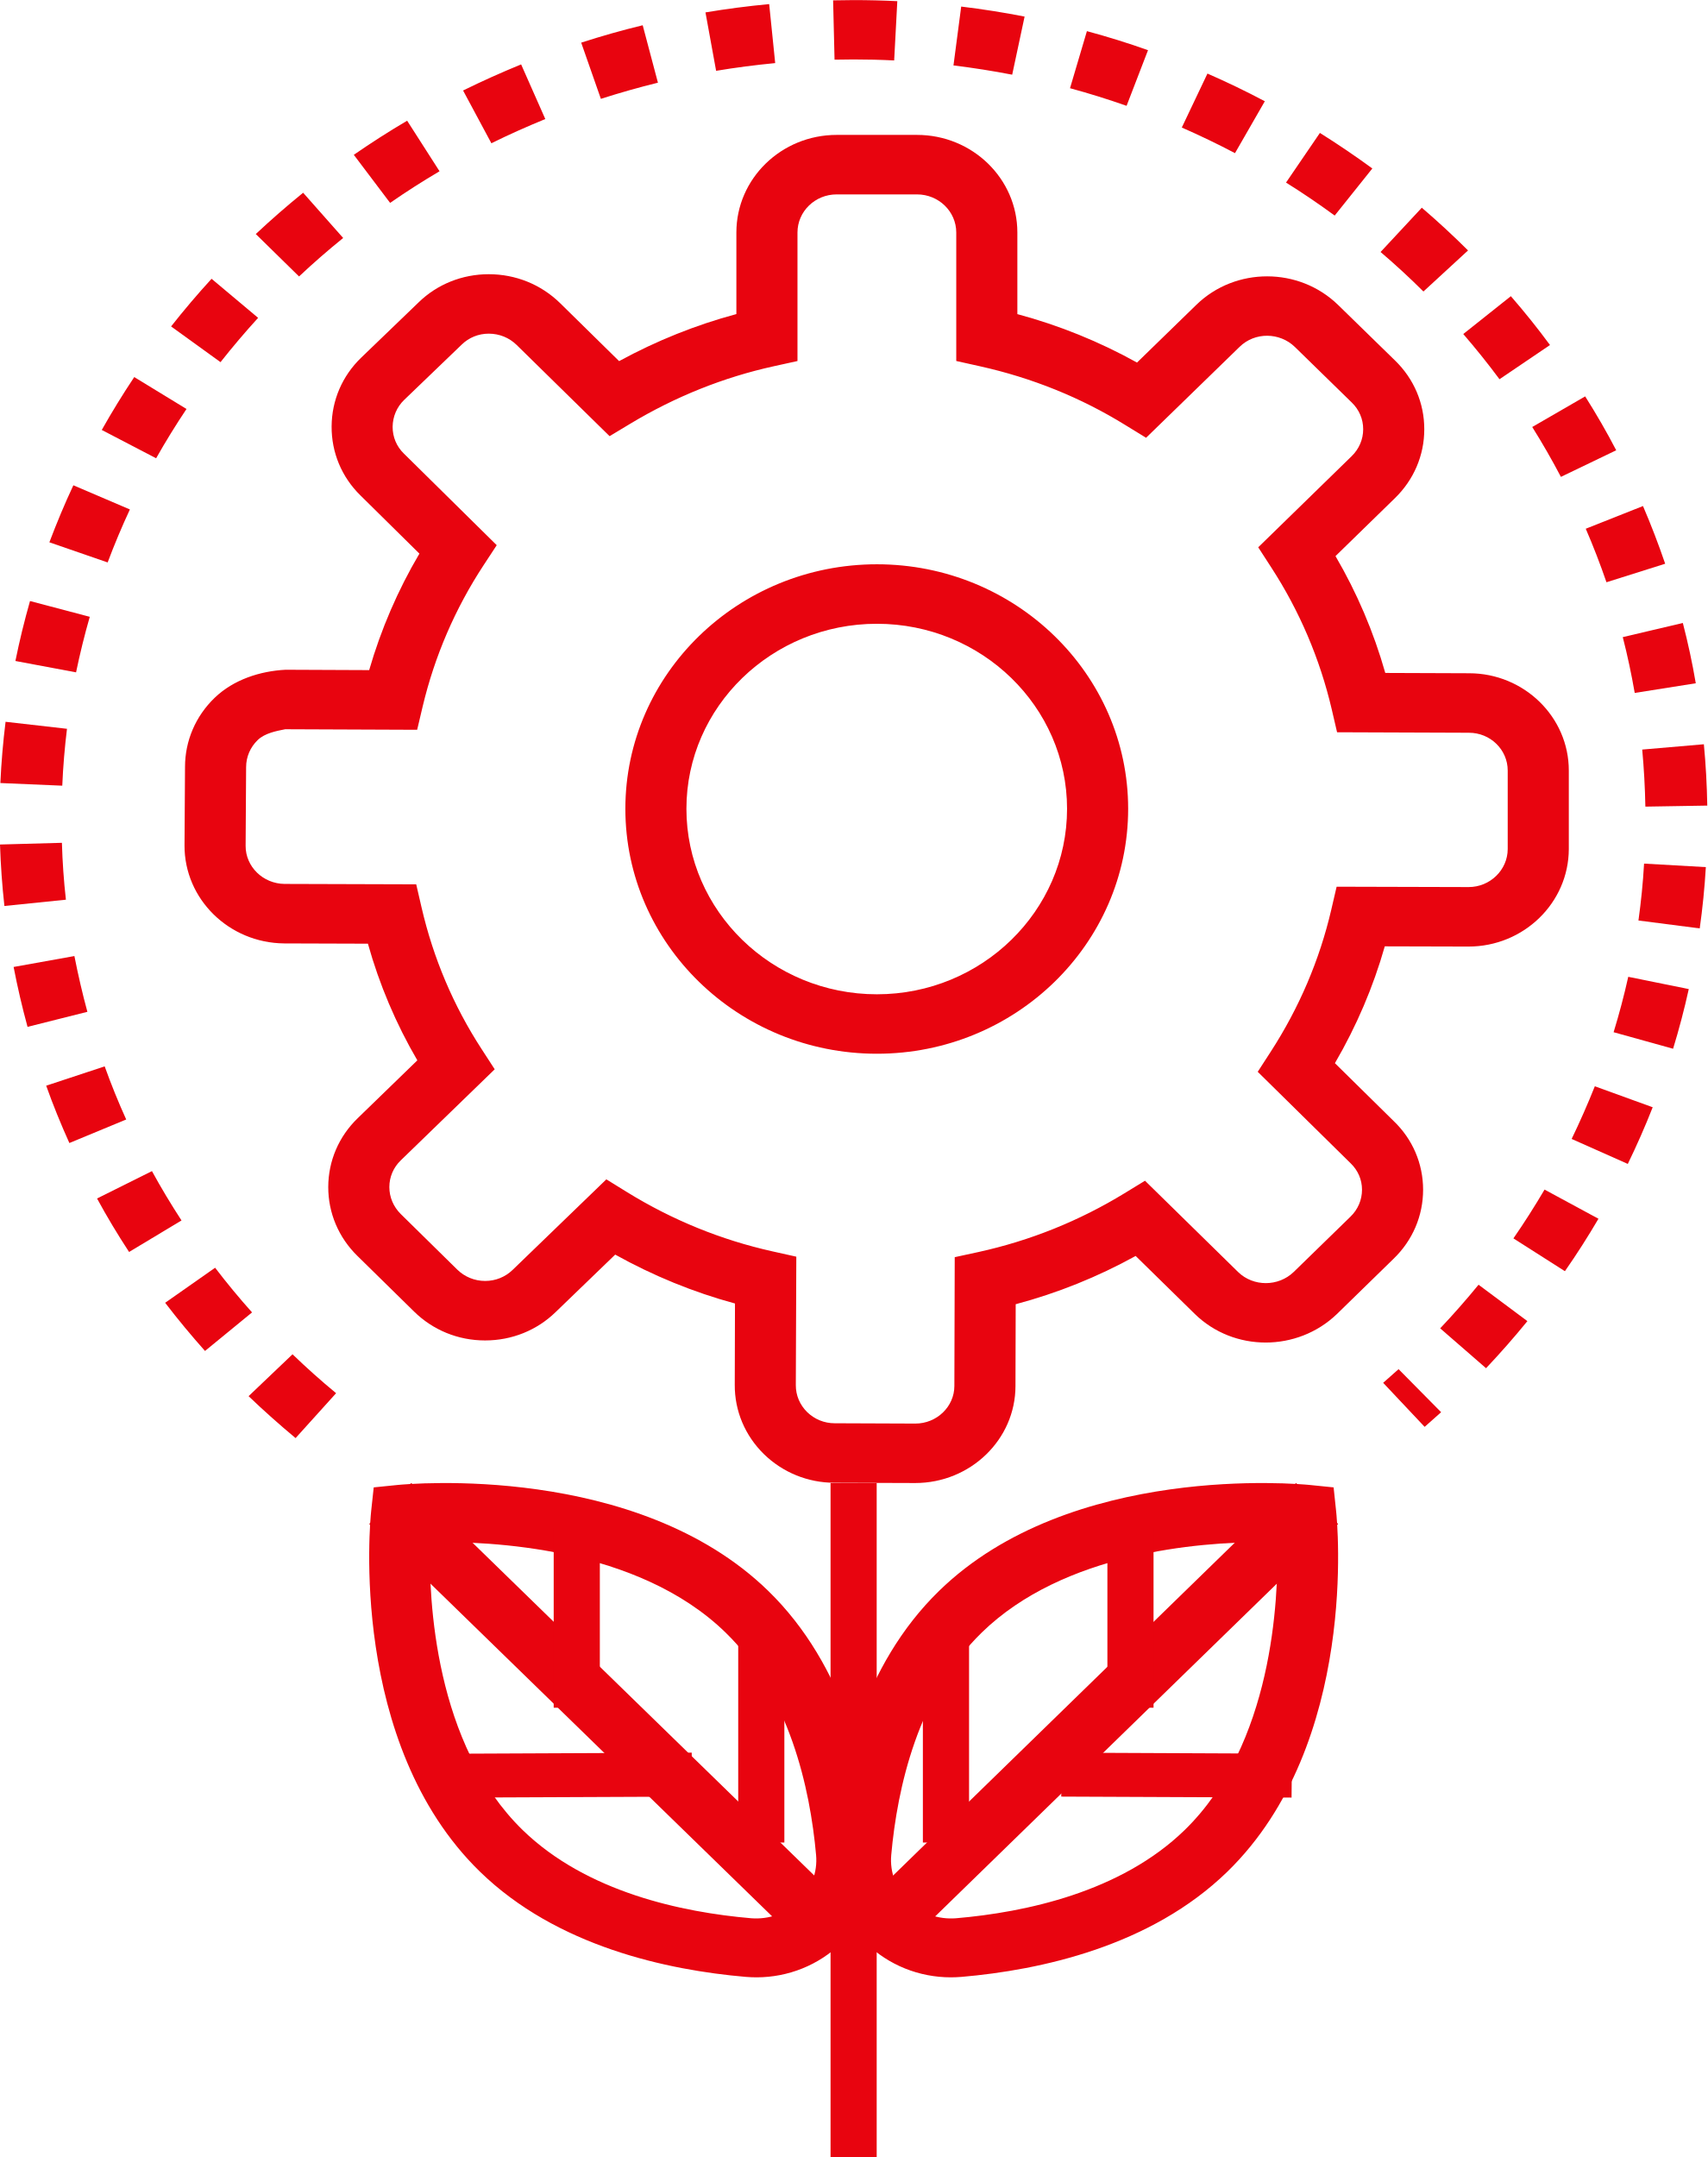
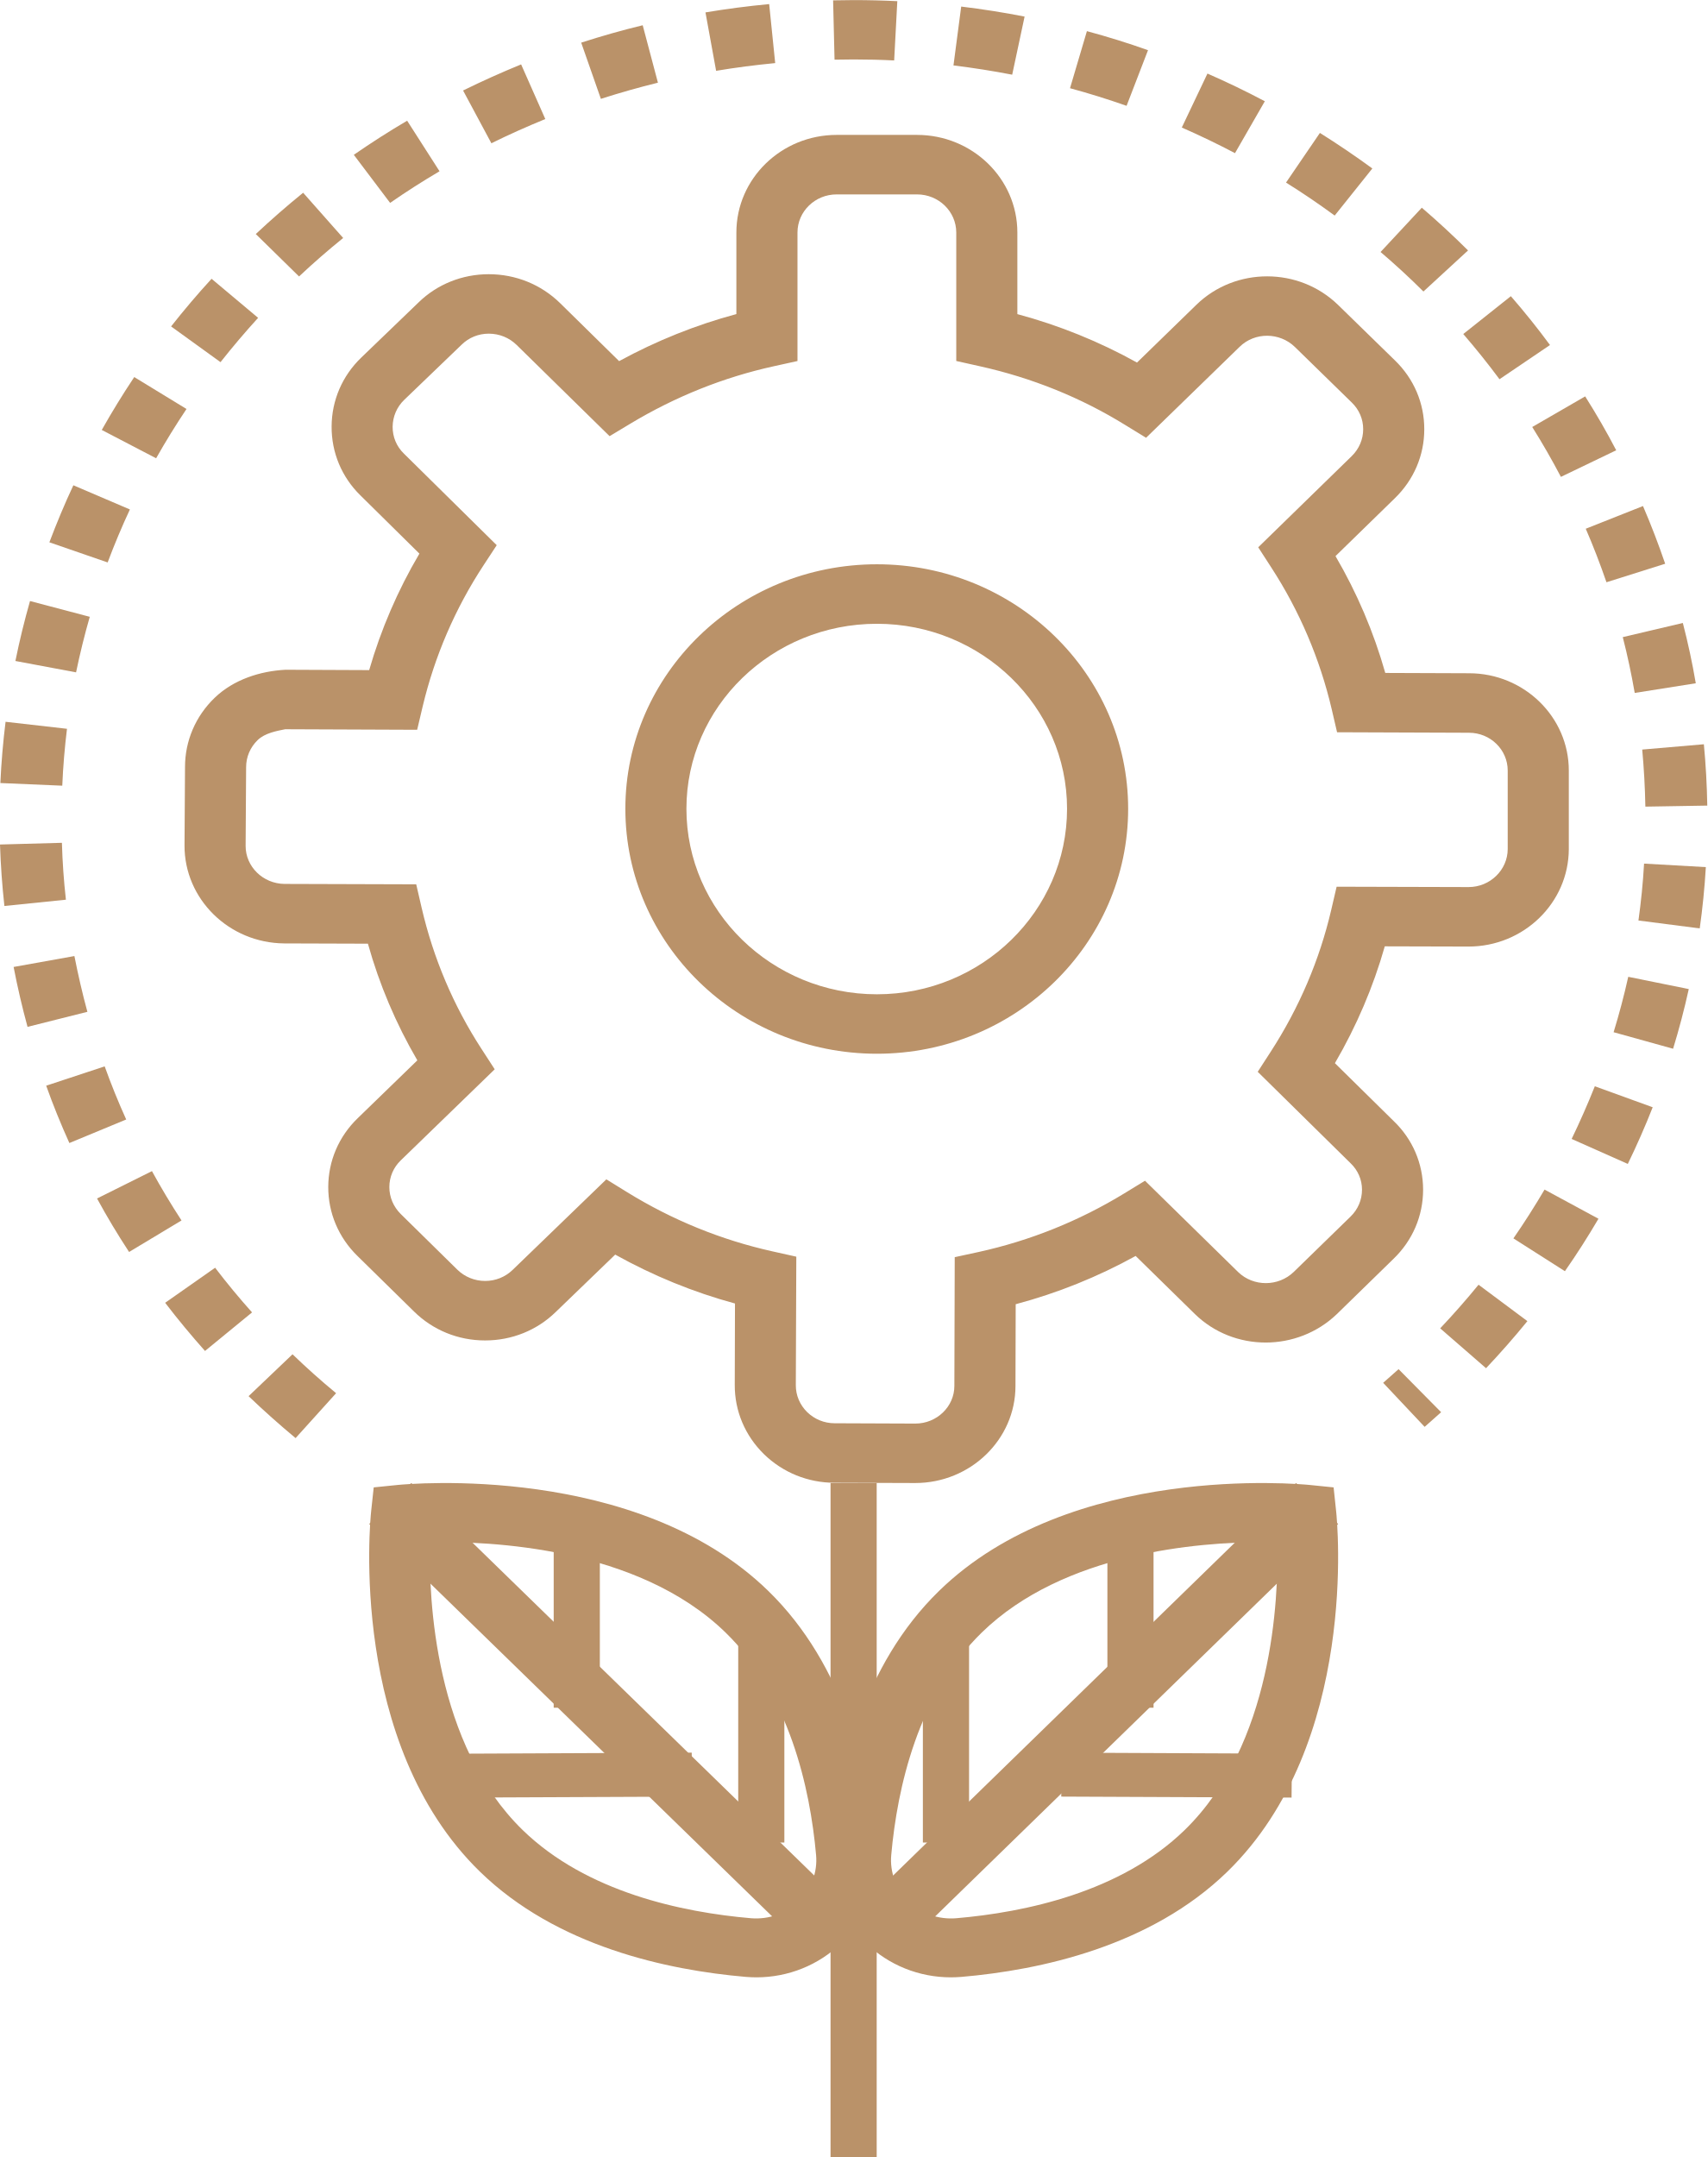
<svg xmlns="http://www.w3.org/2000/svg" width="38" height="48" viewBox="0 0 38 48" fill="none">
-   <path d="M19.902 1.345C19.6 1.33 19.3 1.323 18.997 1.323L18.575 1.328L18.543 0.008L18.999 0.002C19.323 0.002 19.65 0.01 19.972 0.026L19.902 1.345ZM15.939 1.576L15.702 0.276C16.168 0.198 16.641 0.136 17.12 0.091L17.254 1.404C16.81 1.447 16.373 1.503 15.939 1.576ZM22.529 1.662C22.099 1.579 21.664 1.51 21.222 1.456L21.394 0.146C21.871 0.204 22.342 0.278 22.805 0.369L22.529 1.662ZM13.374 2.2L12.936 0.949C13.385 0.804 13.841 0.674 14.305 0.562L14.644 1.84C14.214 1.946 13.791 2.066 13.374 2.2ZM25.075 2.355C24.663 2.21 24.244 2.079 23.816 1.963L24.192 0.693C24.654 0.818 25.108 0.958 25.552 1.117L25.075 2.355ZM10.937 3.188L10.307 2.014C10.729 1.806 11.16 1.613 11.599 1.433L12.137 2.649C11.73 2.816 11.329 2.994 10.937 3.188ZM27.488 3.408C27.102 3.205 26.708 3.015 26.304 2.838L26.875 1.637C27.31 1.827 27.737 2.033 28.152 2.253L27.488 3.408ZM8.683 4.515L7.875 3.445C8.26 3.179 8.656 2.925 9.062 2.686L9.783 3.811C9.407 4.033 9.039 4.268 8.683 4.515ZM29.707 4.797C29.356 4.54 28.995 4.294 28.624 4.063L29.378 2.958C29.777 3.208 30.166 3.472 30.545 3.749L29.707 4.797ZM6.656 6.152L5.693 5.208C6.033 4.89 6.386 4.582 6.747 4.289L7.638 5.296C7.301 5.569 6.971 5.855 6.656 6.152ZM31.682 6.487C31.376 6.182 31.058 5.889 30.728 5.608L31.646 4.622C32.001 4.927 32.344 5.243 32.675 5.573L31.682 6.487ZM4.908 8.059L3.808 7.264C4.096 6.899 4.396 6.545 4.709 6.204L5.745 7.073C5.455 7.391 5.175 7.721 4.908 8.059ZM33.375 8.439C33.12 8.095 32.851 7.76 32.569 7.433L33.628 6.591C33.933 6.942 34.224 7.304 34.499 7.678L33.375 8.439ZM3.475 10.198L2.265 9.568C2.491 9.167 2.733 8.773 2.988 8.391L4.151 9.101C3.913 9.457 3.687 9.823 3.475 10.198ZM34.742 10.612C34.543 10.233 34.331 9.864 34.104 9.502L35.282 8.821C35.528 9.21 35.76 9.61 35.973 10.02L34.742 10.612ZM2.396 12.516L1.099 12.068C1.262 11.638 1.438 11.214 1.633 10.799L2.891 11.337C2.711 11.723 2.546 12.116 2.396 12.516ZM35.756 12.957C35.617 12.553 35.464 12.156 35.295 11.766L36.569 11.261C36.75 11.682 36.914 12.109 37.063 12.545L35.756 12.957ZM1.693 14.962L0.343 14.709C0.434 14.258 0.543 13.814 0.668 13.375L1.998 13.726C1.881 14.132 1.78 14.544 1.693 14.962ZM36.385 15.42C36.312 15.001 36.224 14.586 36.119 14.178L37.456 13.863C37.57 14.303 37.667 14.752 37.744 15.205L36.385 15.42ZM1.386 17.484L0.008 17.425C0.029 16.966 0.068 16.511 0.124 16.062L1.491 16.218C1.44 16.635 1.404 17.056 1.386 17.484ZM36.622 17.95C36.614 17.522 36.59 17.099 36.552 16.68L37.924 16.562C37.967 17.012 37.992 17.468 38 17.927L36.622 17.95ZM0.098 20.161C0.048 19.709 0.015 19.253 0 18.793L1.378 18.755C1.39 19.181 1.42 19.602 1.467 20.021L0.098 20.161ZM37.832 20.66L36.468 20.484C36.526 20.067 36.569 19.646 36.593 19.218L37.968 19.296C37.941 19.756 37.895 20.21 37.832 20.66ZM0.613 22.851C0.493 22.413 0.39 21.968 0.303 21.518L1.656 21.275C1.739 21.695 1.834 22.109 1.945 22.516L0.613 22.851ZM37.239 23.338L35.915 22.97C36.039 22.565 36.148 22.154 36.241 21.737L37.588 22.01C37.489 22.459 37.372 22.903 37.239 23.338ZM1.544 25.436C1.356 25.019 1.182 24.593 1.028 24.16L2.33 23.73C2.474 24.132 2.634 24.526 2.809 24.912L1.544 25.436ZM36.231 25.901L34.981 25.345C35.166 24.962 35.338 24.571 35.497 24.173L36.785 24.64C36.617 25.068 36.431 25.489 36.231 25.901ZM2.873 27.86C2.619 27.473 2.381 27.077 2.16 26.67L3.382 26.061C3.586 26.434 3.807 26.801 4.04 27.159L2.873 27.86ZM34.831 28.288L33.685 27.558C33.93 27.204 34.16 26.842 34.378 26.472L35.578 27.121C35.344 27.519 35.096 27.909 34.831 28.288ZM4.563 30.063C4.255 29.717 3.958 29.36 3.676 28.991L4.788 28.211C5.048 28.552 5.322 28.883 5.61 29.205L4.563 30.063ZM33.076 30.447L32.055 29.56C32.351 29.247 32.636 28.923 32.909 28.589L33.996 29.399C33.703 29.759 33.395 30.109 33.076 30.447ZM31.709 31.752L30.786 30.772L31.129 30.468L32.076 31.426L31.709 31.752ZM6.579 32.002C6.221 31.704 5.871 31.393 5.533 31.069L6.511 30.137C6.823 30.438 7.145 30.726 7.481 31.003L6.579 32.002Z" fill="#E8040F" />
-   <path d="M19.513 48.002H18.486V33.002H19.513V48.002Z" fill="#E8040F" />
-   <path d="M28.133 34.316C26.664 34.316 23.675 34.553 21.853 36.328C20.431 37.711 19.971 39.785 19.837 41.279C19.802 41.662 19.943 42.039 20.223 42.311C20.503 42.584 20.886 42.719 21.282 42.687C22.818 42.555 24.946 42.107 26.368 40.724C28.324 38.819 28.461 35.605 28.43 34.319C28.34 34.317 28.241 34.316 28.133 34.316ZM21.163 44.002C20.457 44.002 19.777 43.73 19.272 43.237C18.709 42.69 18.427 41.934 18.497 41.165C18.651 39.453 19.194 37.064 20.902 35.402C23.832 32.546 28.926 33.024 29.141 33.044L29.683 33.099L29.739 33.628C29.762 33.838 30.252 38.794 27.319 41.65C25.612 43.312 23.157 43.841 21.4 43.992C21.321 43.998 21.242 44.002 21.163 44.002Z" fill="#E8040F" />
-   <path d="M20.449 43.002L19.514 42.091L28.847 33.002L29.784 33.913L20.449 43.002Z" fill="#E8040F" />
-   <path d="M25.675 38.002H24.648V34.002H25.675V38.002Z" fill="#E8040F" />
-   <path d="M21.569 41.002H20.541V36.002H21.569V41.002Z" fill="#E8040F" />
-   <path d="M28.747 40.002L23.621 39.98L23.629 39.002L28.756 39.025L28.747 40.002Z" fill="#E8040F" />
-   <path d="M9.57 34.319C9.539 35.605 9.677 38.819 11.633 40.724C13.055 42.107 15.183 42.555 16.719 42.687C17.108 42.718 17.497 42.584 17.778 42.311C18.058 42.039 18.199 41.662 18.164 41.279C18.03 39.785 17.57 37.711 16.148 36.328C14.191 34.423 10.894 34.292 9.57 34.319ZM16.838 44.002C16.758 44.002 16.68 43.998 16.601 43.992C14.843 43.841 12.389 43.312 10.682 41.65C7.749 38.794 8.239 33.838 8.261 33.628L8.318 33.099L8.86 33.044C9.077 33.024 14.167 32.546 17.099 35.402C18.807 37.064 19.349 39.453 19.504 41.165C19.574 41.934 19.291 42.69 18.729 43.237C18.223 43.73 17.544 44.002 16.838 44.002Z" fill="#E8040F" />
-   <path d="M17.552 43.002L8.217 33.913L9.153 33.002L18.488 42.091L17.552 43.002Z" fill="#E8040F" />
-   <path d="M13.351 38.002H12.324V34.002H13.351V38.002Z" fill="#E8040F" />
-   <path d="M17.458 41.002H16.431V36.002H17.458V41.002Z" fill="#E8040F" />
-   <path d="M10.277 40.002L10.269 39.025L15.396 39.002L15.404 39.98L10.277 40.002Z" fill="#E8040F" />
-   <path d="M19.518 13.881C17.18 13.881 15.278 15.727 15.278 17.998C15.278 20.273 17.18 22.126 19.518 22.126C21.852 22.126 23.75 20.273 23.75 17.998C23.75 15.727 21.852 13.881 19.518 13.881ZM19.518 23.449C16.43 23.449 13.919 21.004 13.919 17.998C13.919 14.998 16.43 12.557 19.518 12.557C22.602 12.557 25.11 14.998 25.11 17.998C25.11 21.004 22.602 23.449 19.518 23.449ZM13.496 26.244L13.954 26.527C14.963 27.15 16.053 27.593 17.194 27.847L17.724 27.965L17.713 30.823C17.712 31.05 17.802 31.263 17.966 31.424C18.13 31.583 18.346 31.672 18.577 31.672L20.373 31.679C20.85 31.679 21.242 31.303 21.242 30.841L21.25 27.976L21.78 27.861C22.927 27.609 24.018 27.171 25.025 26.556L25.485 26.275L27.559 28.308C27.898 28.636 28.452 28.636 28.796 28.304L30.057 27.076C30.225 26.914 30.315 26.701 30.315 26.474C30.315 26.252 30.225 26.043 30.062 25.887L27.994 23.851L28.282 23.406C28.917 22.425 29.37 21.363 29.63 20.248L29.75 19.732L32.688 19.74C33.165 19.74 33.557 19.36 33.558 18.894V17.147C33.558 16.683 33.172 16.306 32.696 16.306L29.76 16.295L29.641 15.783C29.377 14.658 28.924 13.596 28.295 12.627L28.005 12.179L30.083 10.153C30.25 9.991 30.341 9.778 30.341 9.552C30.342 9.327 30.251 9.116 30.088 8.958L28.821 7.721C28.481 7.391 27.929 7.387 27.592 7.717L25.509 9.742L25.049 9.46C24.058 8.847 22.969 8.408 21.813 8.151L21.284 8.033V5.174C21.284 4.706 20.892 4.326 20.411 4.326H18.622C18.14 4.326 17.75 4.706 17.75 5.174V8.034L17.219 8.151C16.105 8.396 15.031 8.826 14.027 9.43L13.568 9.706L11.501 7.678C11.335 7.515 11.115 7.425 10.878 7.425C10.65 7.425 10.436 7.512 10.276 7.669L8.995 8.9C8.832 9.058 8.742 9.27 8.739 9.496C8.738 9.724 8.826 9.935 8.99 10.094L11.056 12.132L10.764 12.577C10.129 13.544 9.674 14.603 9.407 15.723L9.285 16.24L6.348 16.228C6.164 16.265 5.898 16.311 5.735 16.469C5.57 16.629 5.478 16.843 5.478 17.072L5.467 18.821C5.464 19.285 5.854 19.666 6.334 19.67L9.264 19.679L9.383 20.194C9.644 21.323 10.094 22.384 10.72 23.346L11.011 23.795L8.92 25.822C8.757 25.979 8.666 26.191 8.666 26.416C8.666 26.641 8.757 26.854 8.92 27.016L10.179 28.254C10.344 28.415 10.564 28.505 10.798 28.505H10.799C11.029 28.505 11.245 28.418 11.409 28.26L13.496 26.244ZM20.37 33.002L18.574 32.996C17.983 32.996 17.424 32.769 17.002 32.358C16.582 31.945 16.351 31.398 16.354 30.817L16.359 29.007C15.433 28.756 14.54 28.39 13.693 27.919L12.367 29.198C11.95 29.604 11.392 29.829 10.799 29.829C10.798 29.829 10.797 29.829 10.795 29.829C10.197 29.829 9.636 29.6 9.214 29.184L7.955 27.948C7.536 27.538 7.305 26.992 7.306 26.414C7.308 25.834 7.54 25.291 7.962 24.883L9.289 23.596C8.814 22.782 8.444 21.912 8.189 21L6.327 20.994C5.095 20.984 4.102 20.006 4.107 18.813L4.118 17.067C4.118 16.487 4.352 15.939 4.777 15.529C5.2 15.121 5.794 14.933 6.356 14.904L8.217 14.912C8.48 14.004 8.854 13.135 9.335 12.32L8.024 11.026C7.605 10.617 7.377 10.069 7.381 9.488C7.384 8.909 7.618 8.365 8.039 7.959L9.316 6.73C9.728 6.327 10.287 6.102 10.878 6.102C11.479 6.102 12.043 6.331 12.466 6.745L13.78 8.036C14.613 7.582 15.489 7.231 16.39 6.989V5.174C16.39 3.975 17.391 3.002 18.622 3.002H20.411C21.642 3.002 22.644 3.975 22.644 5.174V6.99C23.578 7.241 24.47 7.603 25.307 8.068L26.63 6.781C27.499 5.937 28.913 5.94 29.782 6.785L31.049 8.021C31.47 8.429 31.702 8.973 31.701 9.553C31.701 10.134 31.467 10.68 31.043 11.09L29.725 12.375C30.204 13.194 30.575 14.065 30.833 14.975L32.699 14.982C33.922 14.983 34.918 15.954 34.918 17.147V18.895C34.914 20.092 33.913 21.064 32.685 21.064L30.822 21.059C30.565 21.963 30.193 22.834 29.712 23.659L31.022 24.949C31.44 25.349 31.674 25.893 31.675 26.473C31.675 27.057 31.441 27.604 31.015 28.014L29.755 29.243C28.875 30.087 27.461 30.087 26.595 29.241L25.277 27.949C24.432 28.415 23.538 28.775 22.607 29.023L22.602 30.843C22.602 32.032 21.601 33.002 20.37 33.002Z" fill="#E8040F" />
+   <path d="M19.902 1.345C19.6 1.33 19.3 1.323 18.997 1.323L18.575 1.328L18.543 0.008L18.999 0.002C19.323 0.002 19.65 0.01 19.972 0.026L19.902 1.345ZM15.939 1.576L15.702 0.276C16.168 0.198 16.641 0.136 17.12 0.091L17.254 1.404C16.81 1.447 16.373 1.503 15.939 1.576ZM22.529 1.662C22.099 1.579 21.664 1.51 21.222 1.456L21.394 0.146C21.871 0.204 22.342 0.278 22.805 0.369L22.529 1.662ZM13.374 2.2L12.936 0.949C13.385 0.804 13.841 0.674 14.305 0.562L14.644 1.84C14.214 1.946 13.791 2.066 13.374 2.2ZM25.075 2.355C24.663 2.21 24.244 2.079 23.816 1.963L24.192 0.693C24.654 0.818 25.108 0.958 25.552 1.117L25.075 2.355ZM10.937 3.188L10.307 2.014C10.729 1.806 11.16 1.613 11.599 1.433L12.137 2.649C11.73 2.816 11.329 2.994 10.937 3.188ZM27.488 3.408C27.102 3.205 26.708 3.015 26.304 2.838L26.875 1.637C27.31 1.827 27.737 2.033 28.152 2.253L27.488 3.408ZM8.683 4.515L7.875 3.445C8.26 3.179 8.656 2.925 9.062 2.686L9.783 3.811C9.407 4.033 9.039 4.268 8.683 4.515ZM29.707 4.797C29.356 4.54 28.995 4.294 28.624 4.063L29.378 2.958C29.777 3.208 30.166 3.472 30.545 3.749L29.707 4.797ZM6.656 6.152L5.693 5.208C6.033 4.89 6.386 4.582 6.747 4.289L7.638 5.296C7.301 5.569 6.971 5.855 6.656 6.152ZM31.682 6.487C31.376 6.182 31.058 5.889 30.728 5.608L31.646 4.622C32.001 4.927 32.344 5.243 32.675 5.573L31.682 6.487ZM4.908 8.059L3.808 7.264C4.096 6.899 4.396 6.545 4.709 6.204L5.745 7.073C5.455 7.391 5.175 7.721 4.908 8.059ZM33.375 8.439C33.12 8.095 32.851 7.76 32.569 7.433L33.628 6.591C33.933 6.942 34.224 7.304 34.499 7.678L33.375 8.439ZM3.475 10.198L2.265 9.568C2.491 9.167 2.733 8.773 2.988 8.391L4.151 9.101C3.913 9.457 3.687 9.823 3.475 10.198ZM34.742 10.612C34.543 10.233 34.331 9.864 34.104 9.502L35.282 8.821C35.528 9.21 35.76 9.61 35.973 10.02L34.742 10.612ZM2.396 12.516L1.099 12.068C1.262 11.638 1.438 11.214 1.633 10.799L2.891 11.337C2.711 11.723 2.546 12.116 2.396 12.516ZM35.756 12.957C35.617 12.553 35.464 12.156 35.295 11.766L36.569 11.261C36.75 11.682 36.914 12.109 37.063 12.545L35.756 12.957ZM1.693 14.962L0.343 14.709C0.434 14.258 0.543 13.814 0.668 13.375L1.998 13.726C1.881 14.132 1.78 14.544 1.693 14.962ZM36.385 15.42C36.312 15.001 36.224 14.586 36.119 14.178L37.456 13.863C37.57 14.303 37.667 14.752 37.744 15.205L36.385 15.42ZM1.386 17.484L0.008 17.425C0.029 16.966 0.068 16.511 0.124 16.062L1.491 16.218C1.44 16.635 1.404 17.056 1.386 17.484ZM36.622 17.95C36.614 17.522 36.59 17.099 36.552 16.68L37.924 16.562C37.967 17.012 37.992 17.468 38 17.927L36.622 17.95ZM0.098 20.161C0.048 19.709 0.015 19.253 0 18.793L1.378 18.755C1.39 19.181 1.42 19.602 1.467 20.021L0.098 20.161ZM37.832 20.66L36.468 20.484C36.526 20.067 36.569 19.646 36.593 19.218L37.968 19.296C37.941 19.756 37.895 20.21 37.832 20.66ZM0.613 22.851C0.493 22.413 0.39 21.968 0.303 21.518L1.656 21.275C1.739 21.695 1.834 22.109 1.945 22.516L0.613 22.851ZM37.239 23.338L35.915 22.97C36.039 22.565 36.148 22.154 36.241 21.737L37.588 22.01C37.489 22.459 37.372 22.903 37.239 23.338ZM1.544 25.436C1.356 25.019 1.182 24.593 1.028 24.16L2.33 23.73C2.474 24.132 2.634 24.526 2.809 24.912L1.544 25.436ZM36.231 25.901L34.981 25.345C35.166 24.962 35.338 24.571 35.497 24.173L36.785 24.64C36.617 25.068 36.431 25.489 36.231 25.901ZM2.873 27.86C2.619 27.473 2.381 27.077 2.16 26.67L3.382 26.061C3.586 26.434 3.807 26.801 4.04 27.159L2.873 27.86ZM34.831 28.288L33.685 27.558C33.93 27.204 34.16 26.842 34.378 26.472L35.578 27.121C35.344 27.519 35.096 27.909 34.831 28.288ZM4.563 30.063C4.255 29.717 3.958 29.36 3.676 28.991L4.788 28.211C5.048 28.552 5.322 28.883 5.61 29.205L4.563 30.063ZM33.076 30.447L32.055 29.56C32.351 29.247 32.636 28.923 32.909 28.589L33.996 29.399C33.703 29.759 33.395 30.109 33.076 30.447ZM31.709 31.752L30.786 30.772L31.129 30.468L32.076 31.426L31.709 31.752ZM6.579 32.002C6.221 31.704 5.871 31.393 5.533 31.069L6.511 30.137C6.823 30.438 7.145 30.726 7.481 31.003L6.579 32.002Z" fill="#ba9269" />
+   <path d="M19.513 48.002H18.486V33.002H19.513V48.002Z" fill="#ba9269" />
+   <path d="M28.133 34.316C26.664 34.316 23.675 34.553 21.853 36.328C20.431 37.711 19.971 39.785 19.837 41.279C19.802 41.662 19.943 42.039 20.223 42.311C20.503 42.584 20.886 42.719 21.282 42.687C22.818 42.555 24.946 42.107 26.368 40.724C28.324 38.819 28.461 35.605 28.43 34.319C28.34 34.317 28.241 34.316 28.133 34.316ZM21.163 44.002C20.457 44.002 19.777 43.73 19.272 43.237C18.709 42.69 18.427 41.934 18.497 41.165C18.651 39.453 19.194 37.064 20.902 35.402C23.832 32.546 28.926 33.024 29.141 33.044L29.683 33.099L29.739 33.628C29.762 33.838 30.252 38.794 27.319 41.65C25.612 43.312 23.157 43.841 21.4 43.992C21.321 43.998 21.242 44.002 21.163 44.002Z" fill="#ba9269" />
+   <path d="M20.449 43.002L19.514 42.091L28.847 33.002L29.784 33.913L20.449 43.002Z" fill="#ba9269" />
+   <path d="M25.675 38.002H24.648V34.002H25.675V38.002Z" fill="#ba9269" />
+   <path d="M21.569 41.002H20.541V36.002H21.569V41.002Z" fill="#ba9269" />
+   <path d="M28.747 40.002L23.621 39.98L23.629 39.002L28.756 39.025L28.747 40.002Z" fill="#ba9269" />
+   <path d="M9.57 34.319C9.539 35.605 9.677 38.819 11.633 40.724C13.055 42.107 15.183 42.555 16.719 42.687C17.108 42.718 17.497 42.584 17.778 42.311C18.058 42.039 18.199 41.662 18.164 41.279C18.03 39.785 17.57 37.711 16.148 36.328C14.191 34.423 10.894 34.292 9.57 34.319ZM16.838 44.002C16.758 44.002 16.68 43.998 16.601 43.992C14.843 43.841 12.389 43.312 10.682 41.65C7.749 38.794 8.239 33.838 8.261 33.628L8.318 33.099L8.86 33.044C9.077 33.024 14.167 32.546 17.099 35.402C18.807 37.064 19.349 39.453 19.504 41.165C19.574 41.934 19.291 42.69 18.729 43.237C18.223 43.73 17.544 44.002 16.838 44.002Z" fill="#ba9269" />
+   <path d="M17.552 43.002L8.217 33.913L9.153 33.002L18.488 42.091L17.552 43.002Z" fill="#ba9269" />
+   <path d="M13.351 38.002H12.324V34.002H13.351V38.002Z" fill="#ba9269" />
+   <path d="M17.458 41.002H16.431V36.002H17.458V41.002Z" fill="#ba9269" />
+   <path d="M10.277 40.002L10.269 39.025L15.396 39.002L15.404 39.98L10.277 40.002Z" fill="#ba9269" />
+   <path d="M19.518 13.881C17.18 13.881 15.278 15.727 15.278 17.998C15.278 20.273 17.18 22.126 19.518 22.126C21.852 22.126 23.75 20.273 23.75 17.998C23.75 15.727 21.852 13.881 19.518 13.881ZM19.518 23.449C16.43 23.449 13.919 21.004 13.919 17.998C13.919 14.998 16.43 12.557 19.518 12.557C22.602 12.557 25.11 14.998 25.11 17.998C25.11 21.004 22.602 23.449 19.518 23.449ZM13.496 26.244L13.954 26.527C14.963 27.15 16.053 27.593 17.194 27.847L17.724 27.965L17.713 30.823C17.712 31.05 17.802 31.263 17.966 31.424C18.13 31.583 18.346 31.672 18.577 31.672L20.373 31.679C20.85 31.679 21.242 31.303 21.242 30.841L21.25 27.976L21.78 27.861C22.927 27.609 24.018 27.171 25.025 26.556L25.485 26.275L27.559 28.308C27.898 28.636 28.452 28.636 28.796 28.304L30.057 27.076C30.225 26.914 30.315 26.701 30.315 26.474C30.315 26.252 30.225 26.043 30.062 25.887L27.994 23.851L28.282 23.406C28.917 22.425 29.37 21.363 29.63 20.248L29.75 19.732L32.688 19.74C33.165 19.74 33.557 19.36 33.558 18.894V17.147C33.558 16.683 33.172 16.306 32.696 16.306L29.76 16.295L29.641 15.783C29.377 14.658 28.924 13.596 28.295 12.627L28.005 12.179L30.083 10.153C30.25 9.991 30.341 9.778 30.341 9.552C30.342 9.327 30.251 9.116 30.088 8.958L28.821 7.721C28.481 7.391 27.929 7.387 27.592 7.717L25.509 9.742L25.049 9.46C24.058 8.847 22.969 8.408 21.813 8.151L21.284 8.033V5.174C21.284 4.706 20.892 4.326 20.411 4.326H18.622C18.14 4.326 17.75 4.706 17.75 5.174V8.034L17.219 8.151C16.105 8.396 15.031 8.826 14.027 9.43L13.568 9.706L11.501 7.678C11.335 7.515 11.115 7.425 10.878 7.425C10.65 7.425 10.436 7.512 10.276 7.669L8.995 8.9C8.832 9.058 8.742 9.27 8.739 9.496C8.738 9.724 8.826 9.935 8.99 10.094L11.056 12.132L10.764 12.577C10.129 13.544 9.674 14.603 9.407 15.723L9.285 16.24L6.348 16.228C6.164 16.265 5.898 16.311 5.735 16.469C5.57 16.629 5.478 16.843 5.478 17.072L5.467 18.821C5.464 19.285 5.854 19.666 6.334 19.67L9.264 19.679L9.383 20.194C9.644 21.323 10.094 22.384 10.72 23.346L11.011 23.795L8.92 25.822C8.757 25.979 8.666 26.191 8.666 26.416C8.666 26.641 8.757 26.854 8.92 27.016L10.179 28.254C10.344 28.415 10.564 28.505 10.798 28.505H10.799C11.029 28.505 11.245 28.418 11.409 28.26L13.496 26.244ZM20.37 33.002L18.574 32.996C17.983 32.996 17.424 32.769 17.002 32.358C16.582 31.945 16.351 31.398 16.354 30.817L16.359 29.007C15.433 28.756 14.54 28.39 13.693 27.919L12.367 29.198C11.95 29.604 11.392 29.829 10.799 29.829C10.798 29.829 10.797 29.829 10.795 29.829C10.197 29.829 9.636 29.6 9.214 29.184L7.955 27.948C7.536 27.538 7.305 26.992 7.306 26.414C7.308 25.834 7.54 25.291 7.962 24.883L9.289 23.596C8.814 22.782 8.444 21.912 8.189 21L6.327 20.994C5.095 20.984 4.102 20.006 4.107 18.813L4.118 17.067C4.118 16.487 4.352 15.939 4.777 15.529C5.2 15.121 5.794 14.933 6.356 14.904L8.217 14.912C8.48 14.004 8.854 13.135 9.335 12.32L8.024 11.026C7.605 10.617 7.377 10.069 7.381 9.488C7.384 8.909 7.618 8.365 8.039 7.959L9.316 6.73C9.728 6.327 10.287 6.102 10.878 6.102C11.479 6.102 12.043 6.331 12.466 6.745L13.78 8.036C14.613 7.582 15.489 7.231 16.39 6.989V5.174C16.39 3.975 17.391 3.002 18.622 3.002H20.411C21.642 3.002 22.644 3.975 22.644 5.174V6.99C23.578 7.241 24.47 7.603 25.307 8.068L26.63 6.781C27.499 5.937 28.913 5.94 29.782 6.785L31.049 8.021C31.47 8.429 31.702 8.973 31.701 9.553C31.701 10.134 31.467 10.68 31.043 11.09L29.725 12.375C30.204 13.194 30.575 14.065 30.833 14.975L32.699 14.982C33.922 14.983 34.918 15.954 34.918 17.147V18.895C34.914 20.092 33.913 21.064 32.685 21.064L30.822 21.059C30.565 21.963 30.193 22.834 29.712 23.659L31.022 24.949C31.44 25.349 31.674 25.893 31.675 26.473C31.675 27.057 31.441 27.604 31.015 28.014L29.755 29.243C28.875 30.087 27.461 30.087 26.595 29.241L25.277 27.949C24.432 28.415 23.538 28.775 22.607 29.023L22.602 30.843C22.602 32.032 21.601 33.002 20.37 33.002Z" fill="#ba9269" />
</svg>
